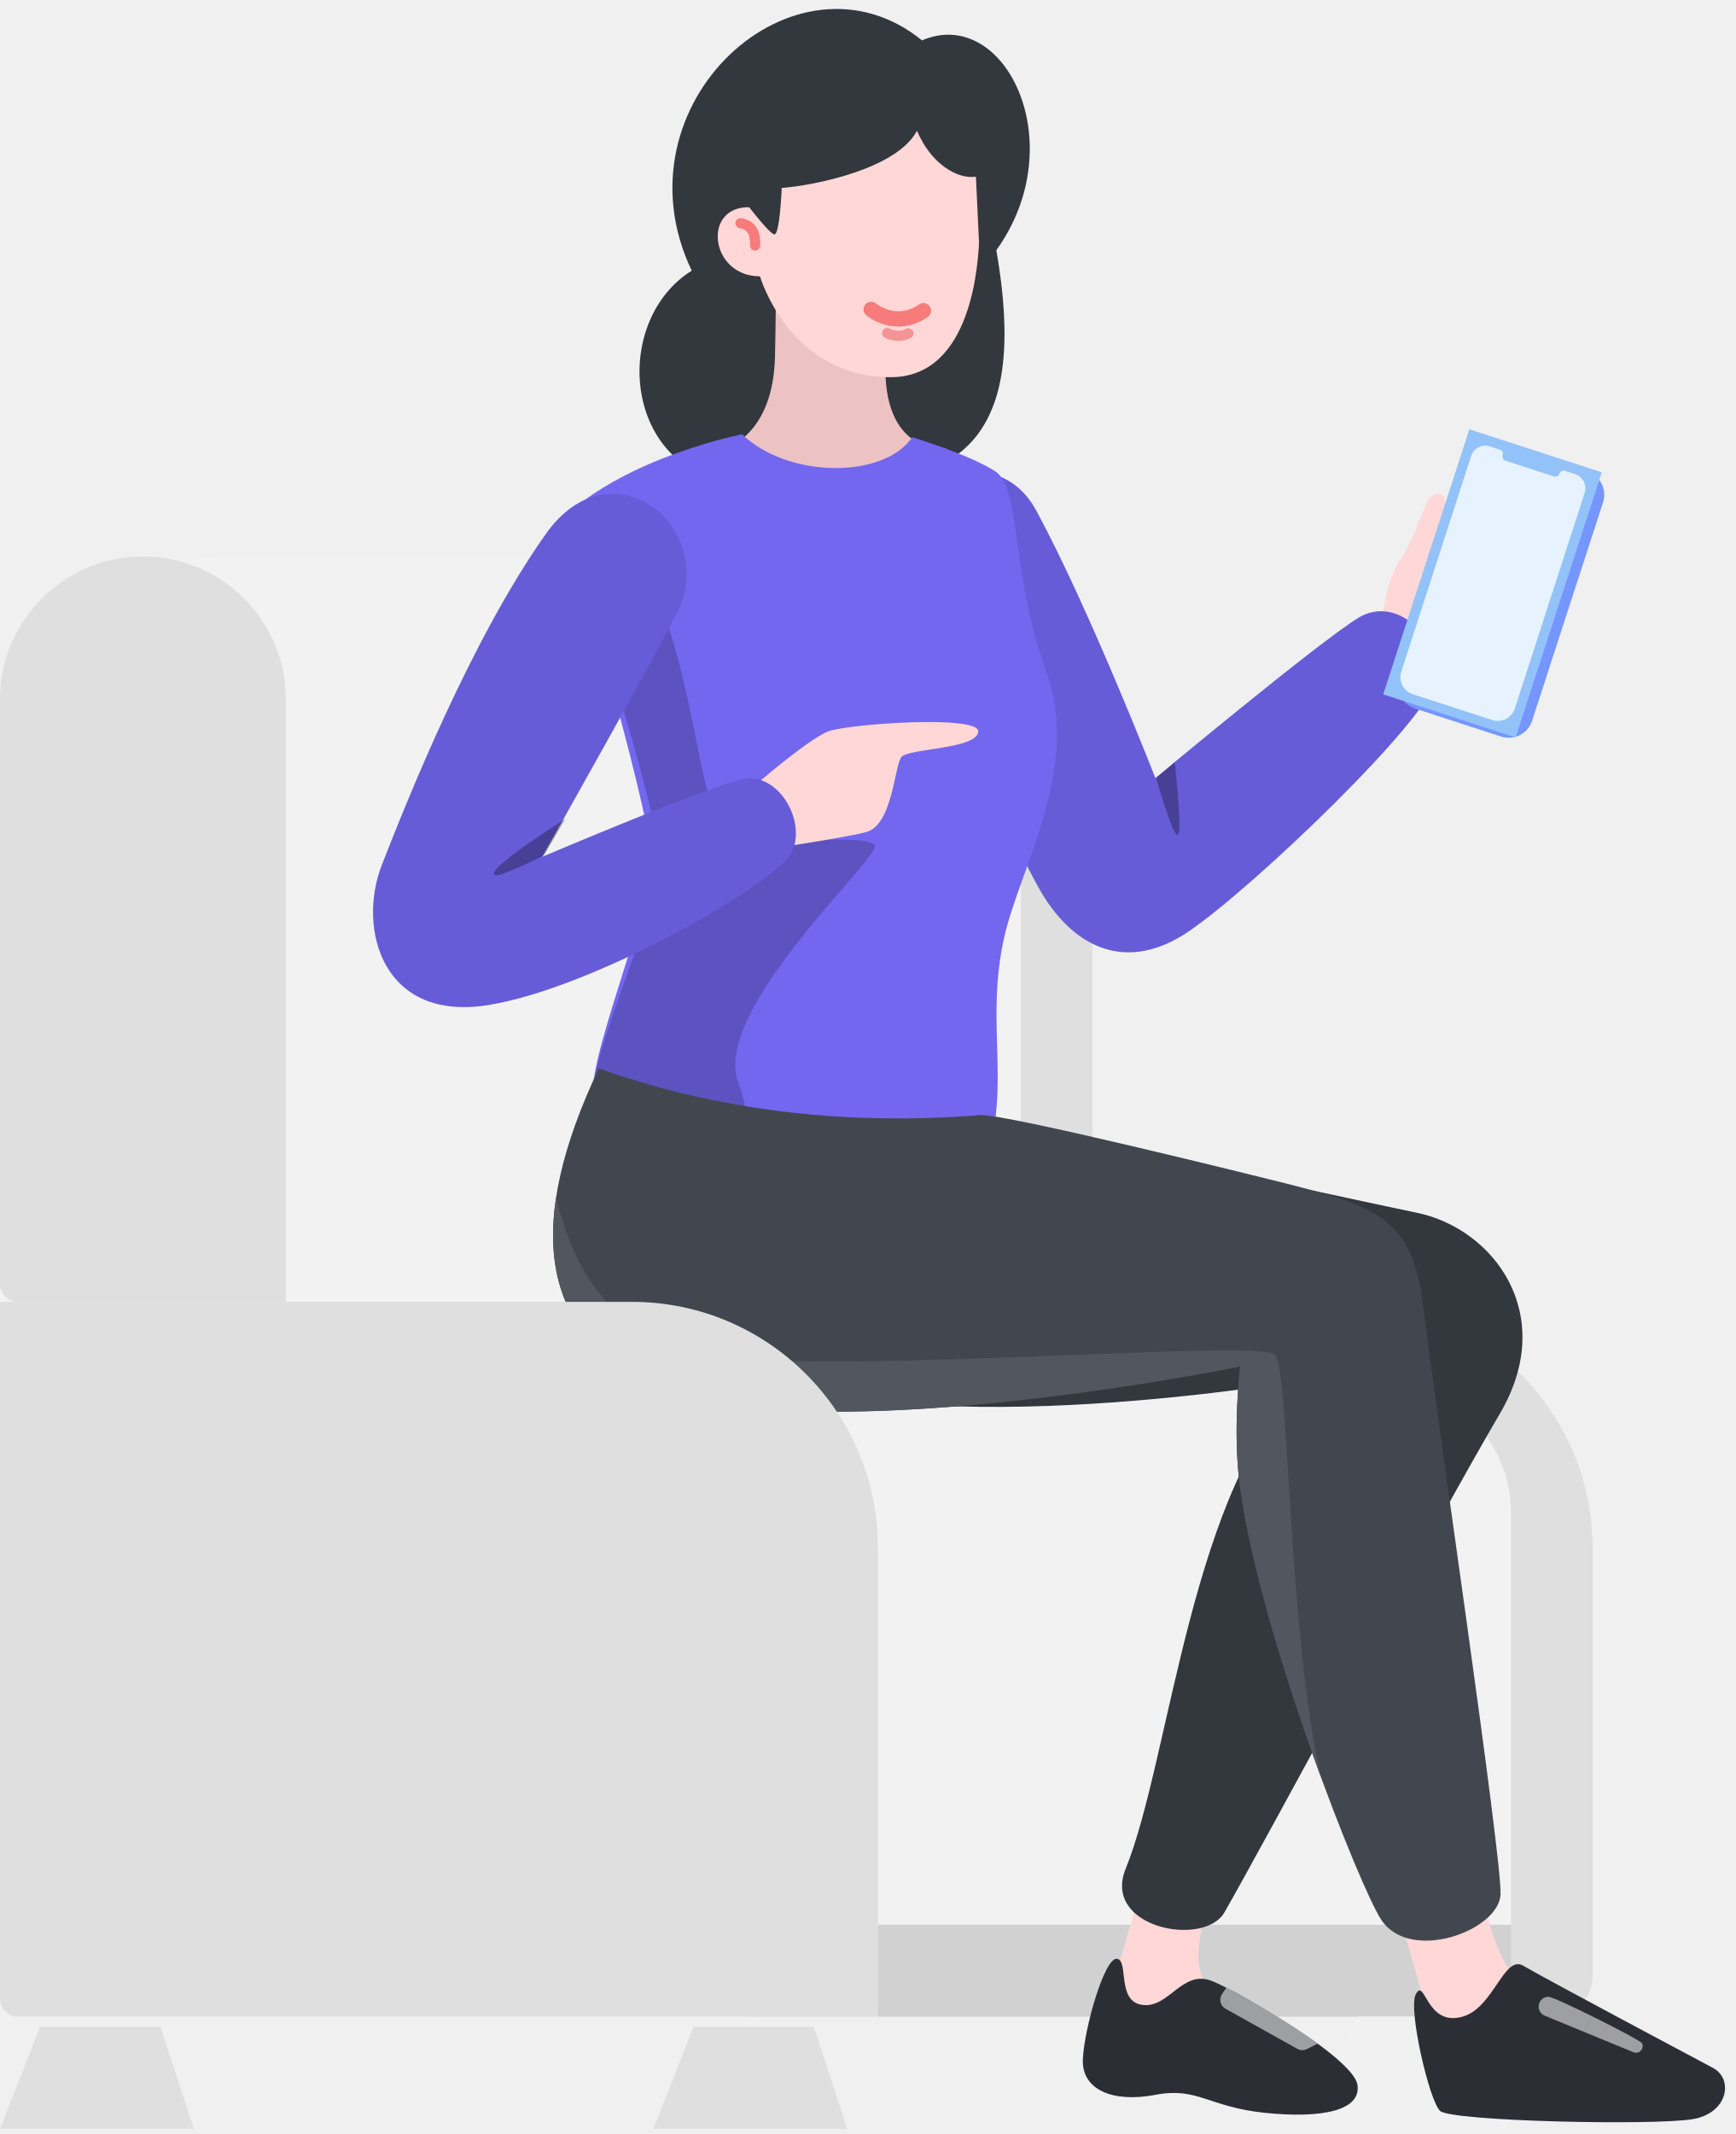
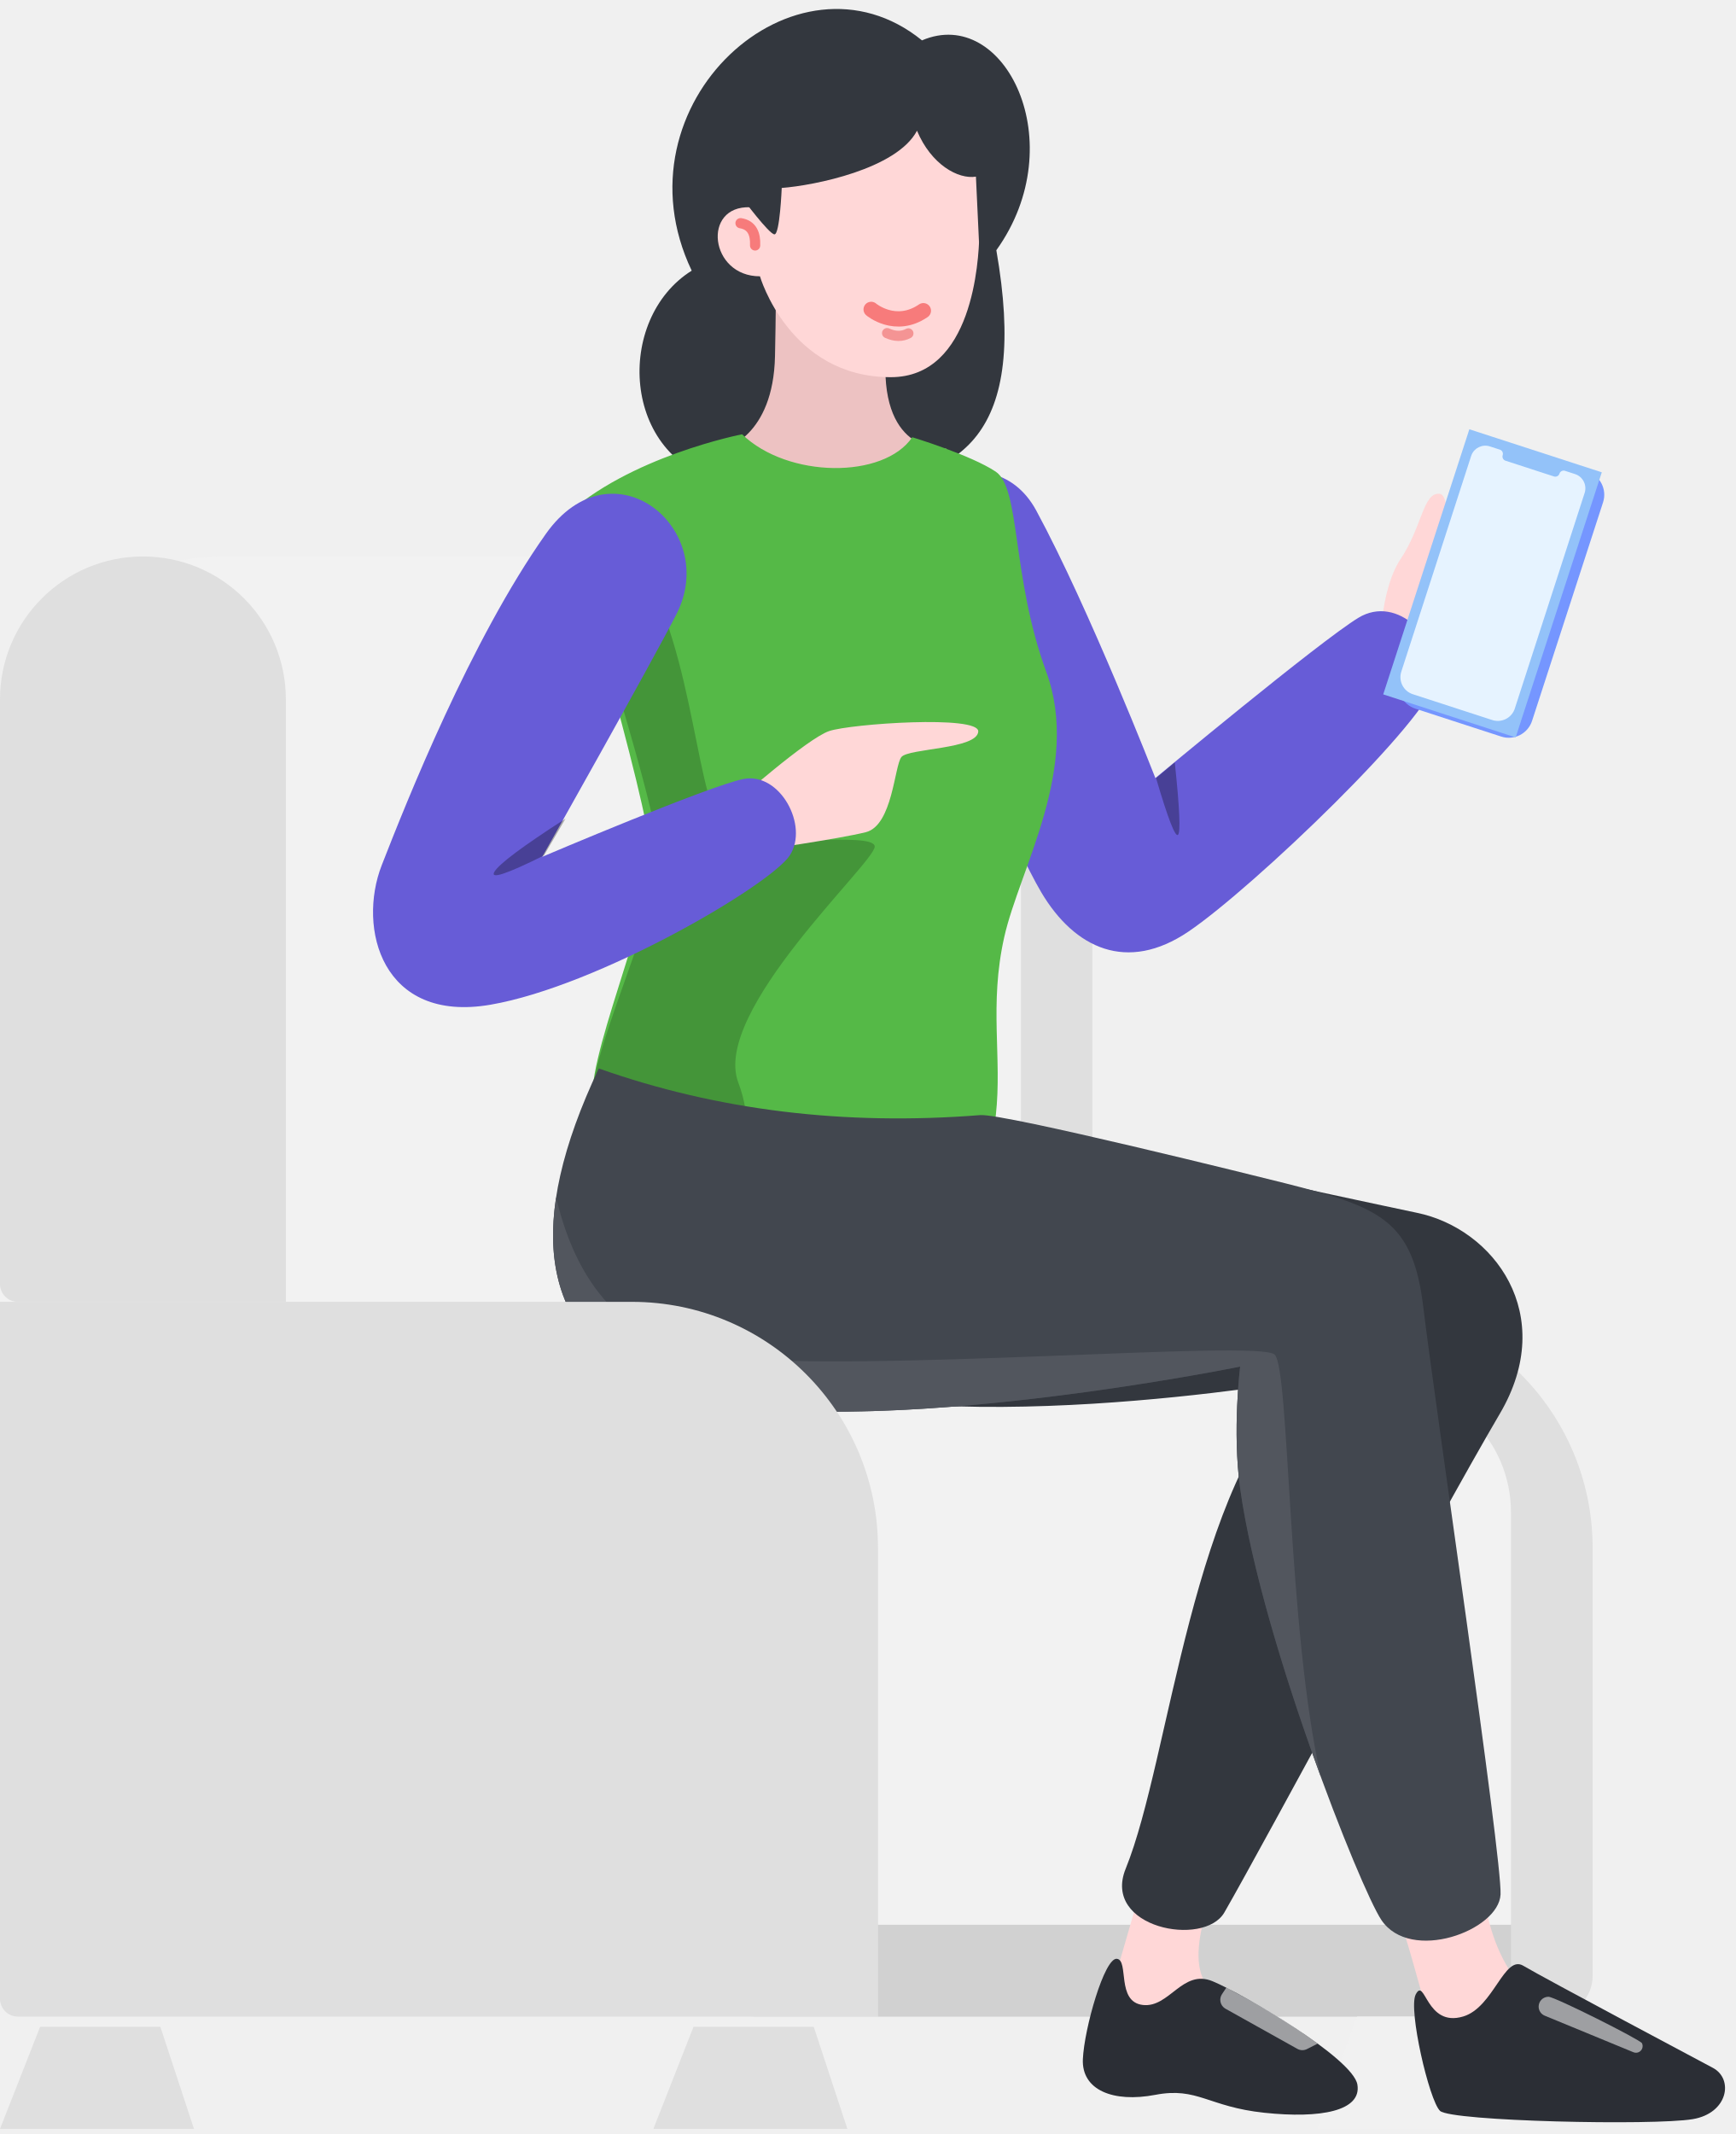
<svg xmlns="http://www.w3.org/2000/svg" width="170px" height="209px" viewBox="0 0 170 209" version="1.1">
  <g id="📝-Pages-New" stroke="none" stroke-width="1" fill="none" fill-rule="evenodd">
    <g id="FAQ" transform="translate(-336, -817)">
      <g id="Illustration" transform="translate(421, 921.5) scale(-1, 1) translate(-421, -921.5) translate(336, 817)">
        <path d="M38.111,127.5 L100,127.5 L100,127.5 L100,193.5 C100,195.709 98.209,197.5 96,197.5 L18,197.5 C15.791,197.5 14,195.709 14,193.5 L14,151.611 C14,138.295 24.795,127.5 38.111,127.5 Z" id="Rectangle" fill="#DFDFDF" />
        <polygon id="Rectangle" fill="#D1D1D1" points="22 188.5 84 188.5 84 197.5 22 197.5" />
        <polygon id="Path" fill="#DFDFDF" points="102.07 198.5 106 208.5 87 208.5 90.293 198.5" />
        <polygon id="Path" fill="#F1F1F1" points="37.07 197.5 41 208.5 22 208.5 25.293 197.5" />
        <polygon id="Path" fill="#DFDFDF" points="166.07 198.5 170 208.5 151 208.5 154.293 198.5" />
        <path d="M86.58,54.796 L100,54.5 L100,54.5 L100,134.5 L63,134.5 L63,78.901 C63,65.792 73.474,55.084 86.58,54.796 Z" id="Rectangle" fill="#DFDFDF" />
        <path d="M94.111,54.5 L148.16,54.5 C160.222,54.5 170,64.278 170,76.34 L170,133.753 C170,134.718 169.218,135.5 168.253,135.5 L70,135.5 L70,135.5 L70,78.611 C70,65.295 80.795,54.5 94.111,54.5 Z" id="Rectangle" fill="#F2F2F2" />
        <path d="M156,54.5 C163.732,54.5 170,60.768 170,68.5 L170,125.753 C170,126.718 169.218,127.5 168.253,127.5 L142,127.5 L142,127.5 L142,68.5 C142,60.768 148.268,54.5 156,54.5 Z" id="Rectangle" fill="#DFDFDF" />
        <path d="M34.6,135.5 L96,135.5 L96,135.5 L96,188.5 L22,188.5 L22,148.1 C22,141.141 27.641,135.5 34.6,135.5 Z" id="Rectangle" fill="#F2F2F2" />
        <g id="Wom1.4" transform="translate(67, 104.5) scale(-1, 1) translate(-67, -104.5) translate(0, 0.5)">
          <g id="Head" transform="translate(26.64127, 0.378756)">
            <path d="M8.147,46.319 C-1.785,44.004 -2.439,30.361 5.112,25.629 C-2.676,9.292 15.333,-6.928 27.669,3.075 C35.756,-0.389 42.476,13.129 34.951,23.628 C38.106,41.654 31.685,46.314 20.109,46.512 L8.147,46.319 Z" id="Path" fill="#33373E" />
            <path d="M8.271,43.06 C8.271,43.06 13.102,41.925 13.27,34.003 C13.437,26.08 13.32,23.376 13.32,23.376 L23.962,23.184 C23.962,23.184 24.078,32.013 24.08,35.207 C24.084,43.785 30.057,43.06 30.057,43.06 C30.057,43.06 28.815,50.016 19.172,50.558 C11.642,50.983 8.271,43.06 8.271,43.06 Z" id="Path" fill="#EDC2C2" />
            <path d="M10.839,19.42 C6.091,19.236 6.866,26.191 11.797,26.182 C11.797,26.182 14.662,36.062 24.607,36.062 C32.684,36.062 33.209,24.546 33.282,22.249 C33.361,19.8 33.371,11.753 33.371,11.753 L10.654,11.742 L10.839,19.42 Z" id="Path" fill="#FFD7D7" />
            <path d="M22.866,28.633 C22.866,28.633 24.498,31.274 27.688,30.334" id="Path" stroke="#F77B7B" stroke-width="1.5" stroke-linecap="round" transform="translate(25.27694, 29.58442) rotate(-18) translate(-25.27694, -29.58442) " />
            <path d="M24.249,31.785 C24.998,32.099 25.708,32.099 26.329,31.738" id="Path" stroke="#F49494" stroke-linecap="round" transform="translate(25.28918, 31.87678) rotate(2) translate(-25.28918, -31.87678) " />
            <path d="M11.057,23.277 C11.356,22.201 11.224,21.261 10.156,20.832" id="Path-8" stroke="#F77B7B" stroke-linecap="round" transform="translate(10.6761, 22.05471) rotate(-13) translate(-10.6761, -22.05471) " />
            <path d="M10.088,18.56 C10.088,18.56 12.69,22.055 13.217,22.073 C13.744,22.092 13.929,17.529 13.929,17.529 C17.121,17.285 25.199,15.675 27.18,11.924 C28.564,15.234 31.212,16.703 32.951,16.421 L33.281,23.452 L34.093,9.317 L9.451,9.317 L10.088,18.56 Z" id="Path" fill="#33373E" />
          </g>
          <g id="LLeg" transform="translate(30.04037, 107.25)">
            <path d="M53.497,75.9 C53.497,75.9 49.238,84.508 52.729,87.221 C56.226,89.934 65.463,95.019 65.463,95.019 L40.992,93.48 L46.431,74.705 L53.497,75.9 Z" id="Path" fill="#FFD7D7" />
            <path d="M43.359,84.092 C44.567,84.233 43.277,88.302 45.892,88.612 C48.501,88.921 49.769,85.066 52.731,86.288 C55.692,87.51 66.492,93.828 66.917,96.411 C67.347,98.994 63.324,99.754 57.805,99.17 C52.287,98.587 51.27,96.623 47.128,97.414 C42.99,98.205 39.891,96.944 40.027,93.919 C40.164,90.894 42.151,83.951 43.359,84.092 Z" id="Path" fill="#2B2E35" />
            <path d="M54.081,86.915 L53.655,87.554 C53.349,88.014 53.473,88.635 53.933,88.941 C53.954,88.956 53.977,88.969 54,88.982 L61.038,92.913 C61.329,93.075 61.681,93.082 61.978,92.931 L63.023,92.401 L63.023,92.401 C61.243,91.111 59.788,90.141 58.18,89.189 C56.945,88.459 55.578,87.706 54.081,86.915 Z" id="Path-14" fill-opacity="0.541" fill="#FFFFFF" />
            <path d="M16.635,0.026 C24.043,0.357 65.276,9.483 72.767,11.034 C80.258,12.584 86.591,20.974 80.879,30.689 C74.463,41.595 57.909,72.567 53.889,79.549 C51.9,83.005 41.864,81.067 44.221,75.267 C48.616,64.455 50.657,37.292 61.861,27.388 C61.861,27.388 24.181,33.951 7.905,26.434 C-3.924,20.969 -1.248,-0.775 16.635,0.026 Z" id="Path" fill="#33373E" />
          </g>
          <g id="LArm" transform="translate(52.38391, 45.76)">
            <path d="M46.782,17.675 C46.782,17.675 46.699,11.643 48.807,8.49 C50.916,5.338 50.999,1.989 52.595,2.099 C54.191,2.208 52.611,9.992 52.611,9.992 C52.611,9.992 54.636,9.218 56.09,8.239 C57.545,7.26 61.955,2.432 62.986,3.288 C64.734,4.745 61.919,12.967 60.386,14.61 C58.848,16.255 50.445,21.661 50.445,21.661 L46.782,17.675 Z" id="Path" fill="#FFD7D7" />
            <path d="M1.256,14.061 C4.702,22.06 11.012,36.754 13.613,41.138 C16.873,46.628 22.014,49.047 28.033,44.973 C34.357,40.693 51.771,23.999 52.282,20.217 C52.788,16.435 48.526,11.898 44.669,14.247 C40.812,16.596 24.787,29.942 24.787,29.942 C24.787,29.942 18.32,13.351 13.117,3.74 C8.611,-4.575 -3.99,1.9 1.256,14.061 Z" id="Path" fill="#675CD7" />
            <path d="M24.854,29.951 C26.012,33.882 26.726,35.733 26.997,35.506 C27.268,35.278 27.164,32.913 26.687,28.41 L24.854,29.951 Z" id="Path" fill-opacity="0.303" fill="#000000" />
          </g>
          <g id="PhoneMini4" transform="translate(110.3976, 56.90821) scale(-1, 1) rotate(-18) translate(-110.3976, -56.90821) translate(102.3976, 42.40821)">
            <g id="Group-3" transform="translate(0, 0)">
              <path d="M2.834,1.009 L11.674,1.009 C12.999,1.009 14.074,2.083 14.074,3.409 L14.074,25.909 C14.074,27.234 12.999,28.309 11.674,28.309 L2.834,28.309 C1.509,28.309 0.434,27.234 0.434,25.909 L0.434,3.409 C0.434,2.083 1.509,1.009 2.834,1.009 Z" id="Rectangle" fill="#7596FF" fill-rule="nonzero" />
              <rect id="Rectangle" fill="#93C2F9" x="1.461" y="0.65" width="13.64" height="27.3" />
              <path d="M3.899,1.625 L4.934,1.625 C5.145,1.625 5.32,1.777 5.356,1.977 L5.363,2.055 C5.363,2.292 5.555,2.484 5.793,2.484 L10.781,2.484 C10.991,2.484 11.167,2.332 11.203,2.132 L11.21,2.055 C11.21,1.817 11.402,1.625 11.639,1.625 L12.669,1.625 C13.433,1.625 14.06,2.214 14.121,2.964 L14.126,3.085 L14.126,3.085 L14.106,25.285 C14.104,26.254 13.319,27.038 12.351,27.04 L4.167,27.04 C3.241,27.041 2.482,26.323 2.418,25.412 L2.413,25.287 C2.413,25.286 2.413,25.285 2.415,25.285 L2.434,3.09 C2.435,2.281 3.091,1.625 3.899,1.625 Z" id="Rectangle" fill="#E6F3FF" fill-rule="nonzero" />
            </g>
          </g>
          <g id="Body" transform="translate(19.19922, 42.03301)">
-             <path d="M0,8.15 C0,8.15 8.305,35.978 8.551,41.246 C8.797,46.514 1.758,61.997 2.957,65.911 C5.72,74.954 40.995,78.848 42.343,66.682 C42.971,61.009 41.663,55.917 43.17,49.231 C44.672,42.546 50.709,32.612 47.285,23.271 C43.861,13.931 44.778,5.29 42.329,3.657 C39.88,2.024 34.156,0.289 34.156,0.289 C31.372,4.389 21.973,4.329 17.489,-4.61852778e-14 C17.489,-4.61852778e-14 6.348,2.163 0,8.15 Z" id="Path" fill="#7367F0" />
+             <path d="M0,8.15 C0,8.15 8.305,35.978 8.551,41.246 C8.797,46.514 1.758,61.997 2.957,65.911 C5.72,74.954 40.995,78.848 42.343,66.682 C42.971,61.009 41.663,55.917 43.17,49.231 C44.672,42.546 50.709,32.612 47.285,23.271 C43.861,13.931 44.778,5.29 42.329,3.657 C39.88,2.024 34.156,0.289 34.156,0.289 C31.372,4.389 21.973,4.329 17.489,-4.61852778e-14 C17.489,-4.61852778e-14 6.348,2.163 0,8.15 Z" id="Path" fill="#55b947" />
            <path d="M7.442,12.657 C12.978,21.448 12.961,36.755 15.934,38.76 C18.907,40.764 30.479,38.797 30.479,40.385 C30.479,41.972 14.488,56.522 17.113,63.477 C18.487,67.119 18.115,70.377 15.994,73.251 L15.302,73.1 C9.002,71.675 3.936,69.117 2.957,65.911 C1.758,61.997 9.609,46.514 9.363,41.246 C9.154,36.774 2.553,16.046 0.563,9.882 C2.183,7.021 4.476,7.946 7.442,12.657 Z" id="Path" fill-opacity="0.199" fill="#000000" />
          </g>
          <g id="RArm" transform="translate(0, 47.85625)">
            <path d="M36.081,30.158 C36.081,30.158 43.076,23.962 45.217,23.243 C47.359,22.524 59.9,21.661 59.821,23.285 C59.731,25.026 52.995,24.926 52.297,25.782 C51.599,26.638 51.44,32.491 48.802,33.148 C46.169,33.805 38.275,34.938 38.275,34.938 L36.081,30.158 Z" id="Path" fill="#FFD7D7" />
            <path d="M17.471,3.926 C10.102,14.334 3.81,30.189 1.395,36.371 C-1.021,42.552 1.416,51.876 12.036,50.045 C22.637,48.22 39.504,38.3 41.37,35.406 C43.237,32.513 40.401,27.247 36.831,27.937 C33.523,28.574 17.116,35.556 17.116,35.556 C17.116,35.556 27.672,16.832 30.249,11.813 C34.554,3.431 23.963,-5.246 17.471,3.926 Z" id="Path" fill="#675CD7" />
            <path d="M17.283,35.428 C13.598,37.26 11.98,37.792 12.429,37.024 C12.879,36.255 15.2,34.521 19.393,31.821 L17.283,35.428 Z" id="Path" fill-opacity="0.303" fill="#000000" />
          </g>
          <g id="RLeg" transform="translate(17.86184, 104)">
            <path d="M91.408,79.495 C91.408,79.495 91.279,89.628 99.622,93.416 C107.96,97.204 113.9,96.976 113.144,99.904 C112.388,102.833 90.686,102.714 88.659,100.424 C86.932,98.476 83.176,80.333 82.141,81.72 L91.408,79.495 Z" id="Path" fill="#FFD7D7" />
            <path d="M84.807,90.837 C85.739,89.036 85.797,94.103 89.472,92.987 C92.454,92.08 93.474,86.893 95.358,88.029 C97.243,89.165 113.83,97.974 113.925,98.027 C115.967,99.128 115.397,102.463 111.947,103.045 C108.114,103.692 88.254,103.257 87.189,102.234 C86.123,101.212 84.06,92.282 84.807,90.837 Z" id="Path" fill="#2B2E35" />
            <path d="M97.812,91.059 C97.812,91.059 97.812,91.059 97.812,91.059 C97.28,91.059 96.849,91.49 96.849,92.022 C96.849,92.412 97.084,92.764 97.445,92.912 L106.135,96.493 C106.468,96.63 106.849,96.471 106.986,96.139 C107.056,95.968 107.051,95.775 106.971,95.609 C106.971,95.609 106.971,95.609 106.971,95.609 C106.809,95.271 98.437,91.059 97.812,91.059 Z" id="Path-14" fill-opacity="0.541" fill="#FFFFFF" />
            <path d="M4.789,0.143 C-2.392,15.318 -0.936,25.511 9.154,30.722 C23.792,38.281 67.612,29.341 67.612,29.341 C67.612,29.341 66.829,35.65 67.612,41.277 C69.657,55.972 79.383,80.456 81.441,83.533 C84.286,87.787 92.955,84.579 93.118,81.036 C93.282,77.494 86.583,32.251 85.565,23.623 C84.552,14.995 81.352,13.742 72.008,11.383 C69.862,10.842 44.476,4.528 42.151,4.712 C28.829,5.766 16.375,4.243 4.789,0.143 Z" id="Path" fill="#42474F" />
            <path d="M16.595,28.373 C31.087,29.998 69.453,26.648 70.994,28.17 C72.465,29.624 72.22,54.905 75.52,69.538 L75.018,68.156 C71.914,59.53 68.692,49.038 67.612,41.277 C66.829,35.65 67.612,29.341 67.612,29.341 L65.845,29.683 C57.515,31.249 22.035,37.374 9.154,30.722 C2.175,27.118 -0.673,21.13 0.61,12.759 C2.819,22.221 8.148,27.426 16.595,28.373 Z" id="Path" fill="#52565E" />
          </g>
        </g>
        <path d="M108.111,127.5 L170,127.5 L170,127.5 L170,195.753 C170,196.718 169.218,197.5 168.253,197.5 L84,197.5 L84,197.5 L84,151.611 C84,138.295 94.795,127.5 108.111,127.5 Z" id="Rectangle" fill="#DFDFDF" />
      </g>
    </g>
  </g>
</svg>
